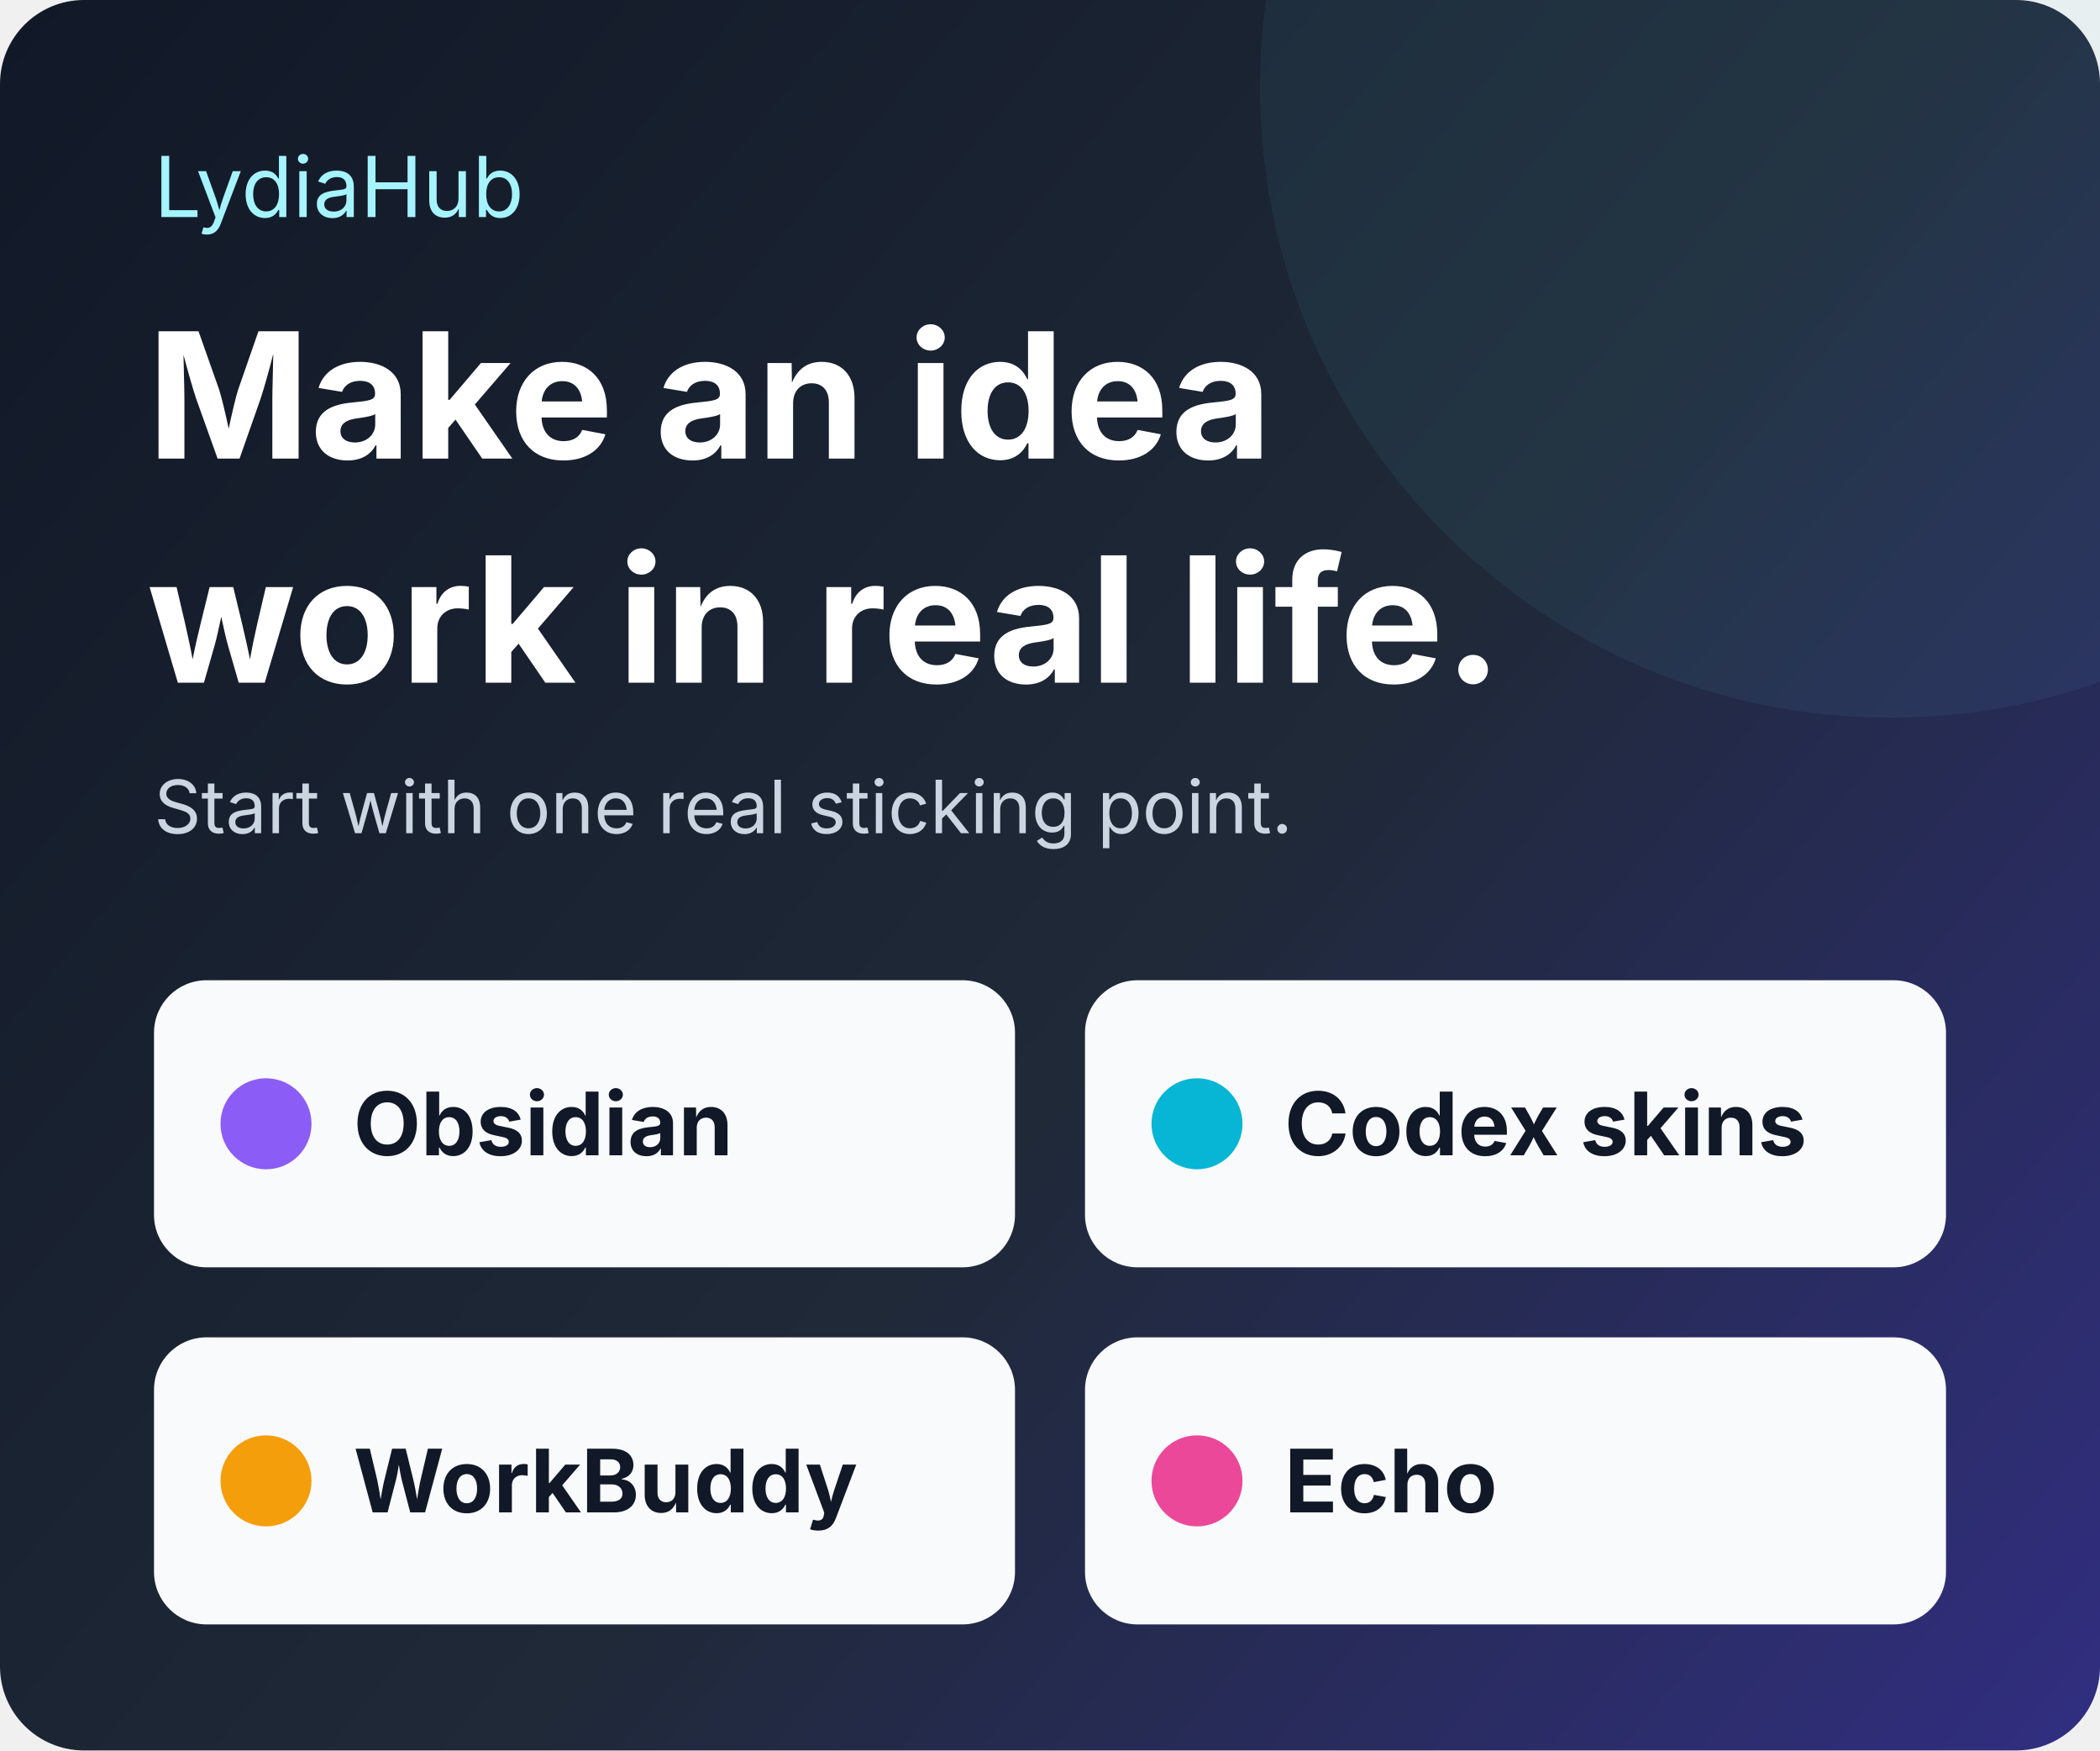
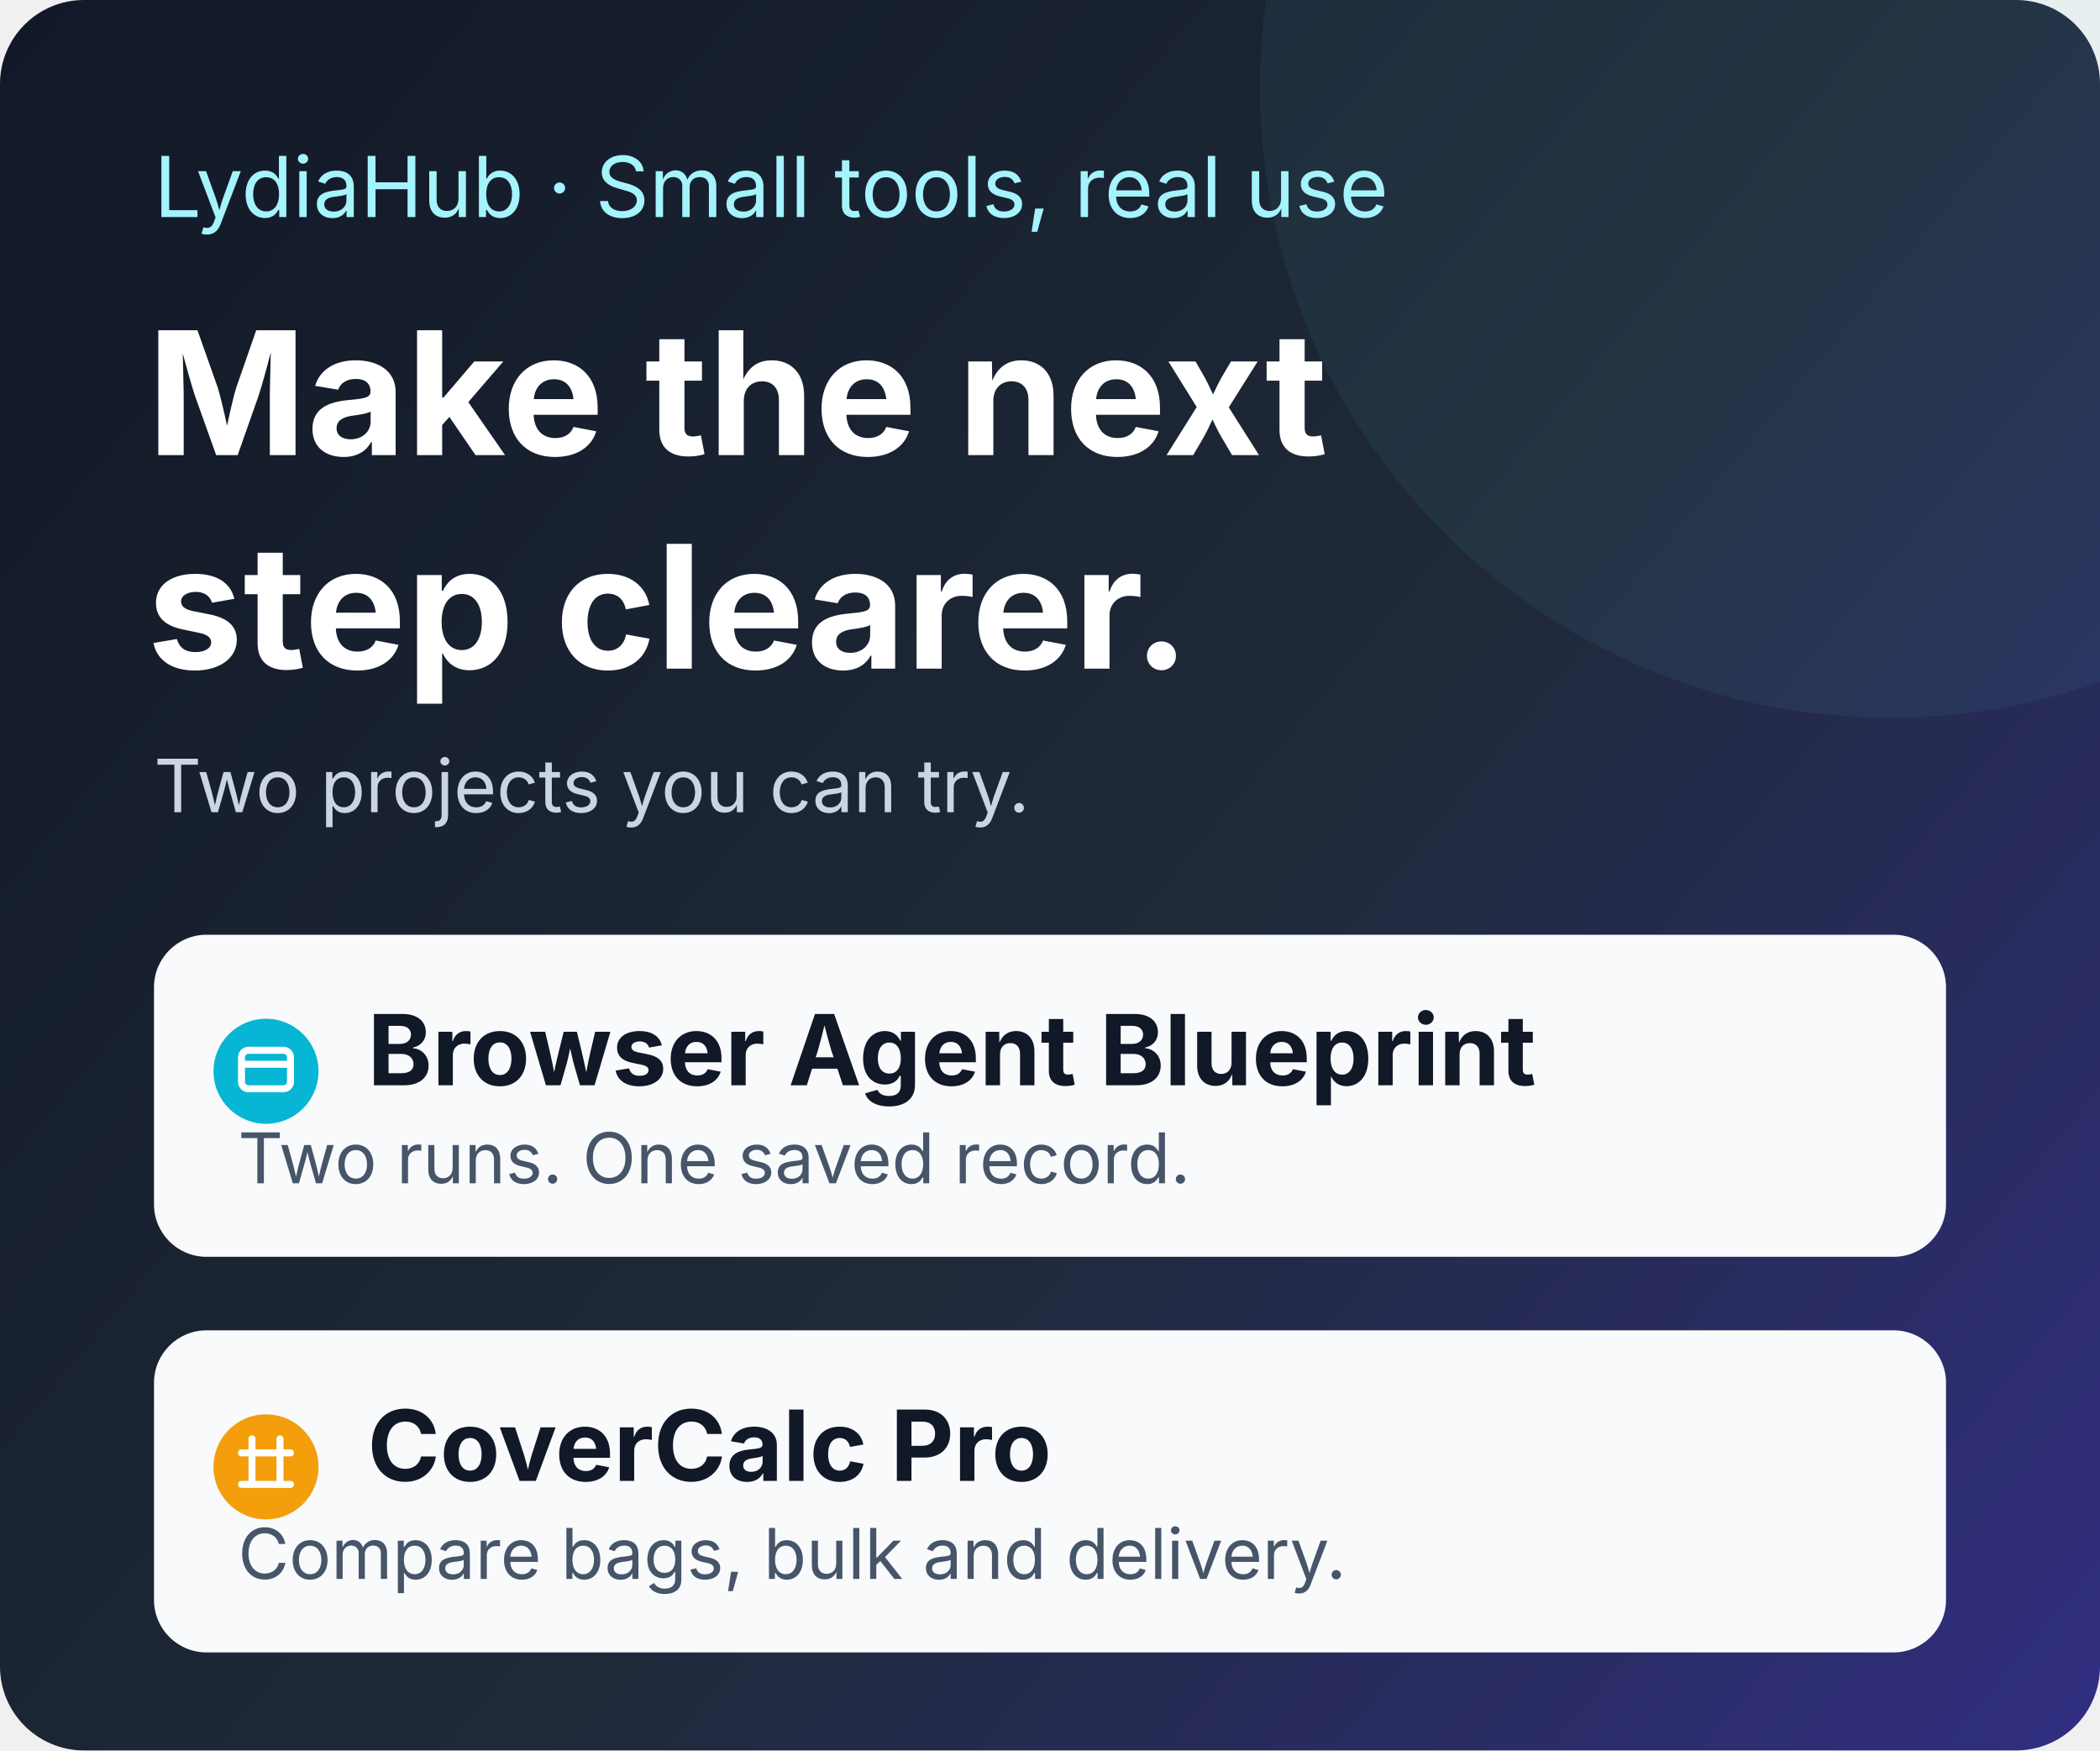
<svg xmlns="http://www.w3.org/2000/svg" width="600" height="500" viewBox="0 0 600 500" fill="none" role="img" aria-labelledby="title">
  <defs>
    <linearGradient id="bg" x1="0" y1="0" x2="600" y2="500" gradientUnits="userSpaceOnUse">
      <stop stop-color="#111827" />
      <stop offset="0.55" stop-color="#1F2937" />
      <stop offset="1" stop-color="#312E81" />
    </linearGradient>
  </defs>
  <rect width="600" height="500" rx="24" fill="url(#bg)" />
  <circle cx="540" cy="25" r="180" fill="#67E8F9" fill-opacity="0.06" />
-   <text x="44" y="62" fill="#A5F3FC" font-family="-apple-system,BlinkMacSystemFont,'Segoe UI',sans-serif" font-size="24">LydiaHub</text>
-   <g fill="white" font-family="-apple-system,BlinkMacSystemFont,'Segoe UI',sans-serif" font-size="50" font-weight="700">
-     <text x="42" y="131">Make an idea</text>
-     <text x="42" y="195">work in real life.</text>
+   <text x="44" y="62" fill="#A5F3FC" font-family="-apple-system,BlinkMacSystemFont,'Segoe UI',sans-serif" font-size="24">LydiaHub · Small tools, real use</text>
+   <g fill="white" font-family="-apple-system,BlinkMacSystemFont,'Segoe UI',sans-serif" font-size="49" font-weight="700">
+     <text x="42" y="130">Make the next</text>
+     <text x="42" y="191">step clearer.</text>
  </g>
-   <text x="44" y="238" fill="#CBD5E1" font-family="-apple-system,BlinkMacSystemFont,'Segoe UI',sans-serif" font-size="21">Start with one real sticking point.</text>
+   <text x="44" y="232" fill="#CBD5E1" font-family="-apple-system,BlinkMacSystemFont,'Segoe UI',sans-serif" font-size="21">Two projects you can try.</text>
  <g fill="#F8FAFC">
-     <rect x="44" y="280" width="246" height="82" rx="15" />
-     <rect x="310" y="280" width="246" height="82" rx="15" />
-     <rect x="44" y="382" width="246" height="82" rx="15" />
-     <rect x="310" y="382" width="246" height="82" rx="15" />
+     <rect x="44" y="267" width="512" height="92" rx="15" />
+     <rect x="44" y="380" width="512" height="92" rx="15" />
  </g>
-   <circle cx="76" cy="321" r="13" fill="#8B5CF6" />
-   <circle cx="342" cy="321" r="13" fill="#06B6D4" />
-   <circle cx="76" cy="423" r="13" fill="#F59E0B" />
-   <circle cx="342" cy="423" r="13" fill="#EC4899" />
-   <g fill="#111827" font-family="-apple-system,BlinkMacSystemFont,'Segoe UI',sans-serif" font-size="25" font-weight="700">
-     <text x="101" y="330">Obsidian</text>
-     <text x="367" y="330">Codex skins</text>
-     <text x="101" y="432">WorkBuddy</text>
-     <text x="367" y="432">Echo</text>
-   </g>
+   <circle cx="76" cy="306" r="15" fill="#06B6D4" />
+   <rect x="69" y="300" width="14" height="11" rx="2" stroke="white" stroke-width="2" />
+   <path d="M69 304h14" stroke="white" stroke-width="2" />
+   <text x="105" y="310" fill="#111827" font-family="-apple-system,BlinkMacSystemFont,'Segoe UI',sans-serif" font-size="28" font-weight="700">Browser Agent Blueprint</text>
+   <text x="68" y="338" fill="#475569" font-family="-apple-system,BlinkMacSystemFont,'Segoe UI',sans-serif" font-size="20">Two runs. One saved record.</text>
+   <circle cx="76" cy="419" r="15" fill="#F59E0B" />
+   <path d="M69 415h14M72 411v13M80 411v13M69 424h14" stroke="white" stroke-width="2" stroke-linecap="round" />
+   <text x="105" y="423" fill="#111827" font-family="-apple-system,BlinkMacSystemFont,'Segoe UI',sans-serif" font-size="28" font-weight="700">CoverCalc Pro</text>
+   <text x="68" y="451" fill="#475569" font-family="-apple-system,BlinkMacSystemFont,'Segoe UI',sans-serif" font-size="20">Compare bags, bulk and delivery.</text>
</svg>
